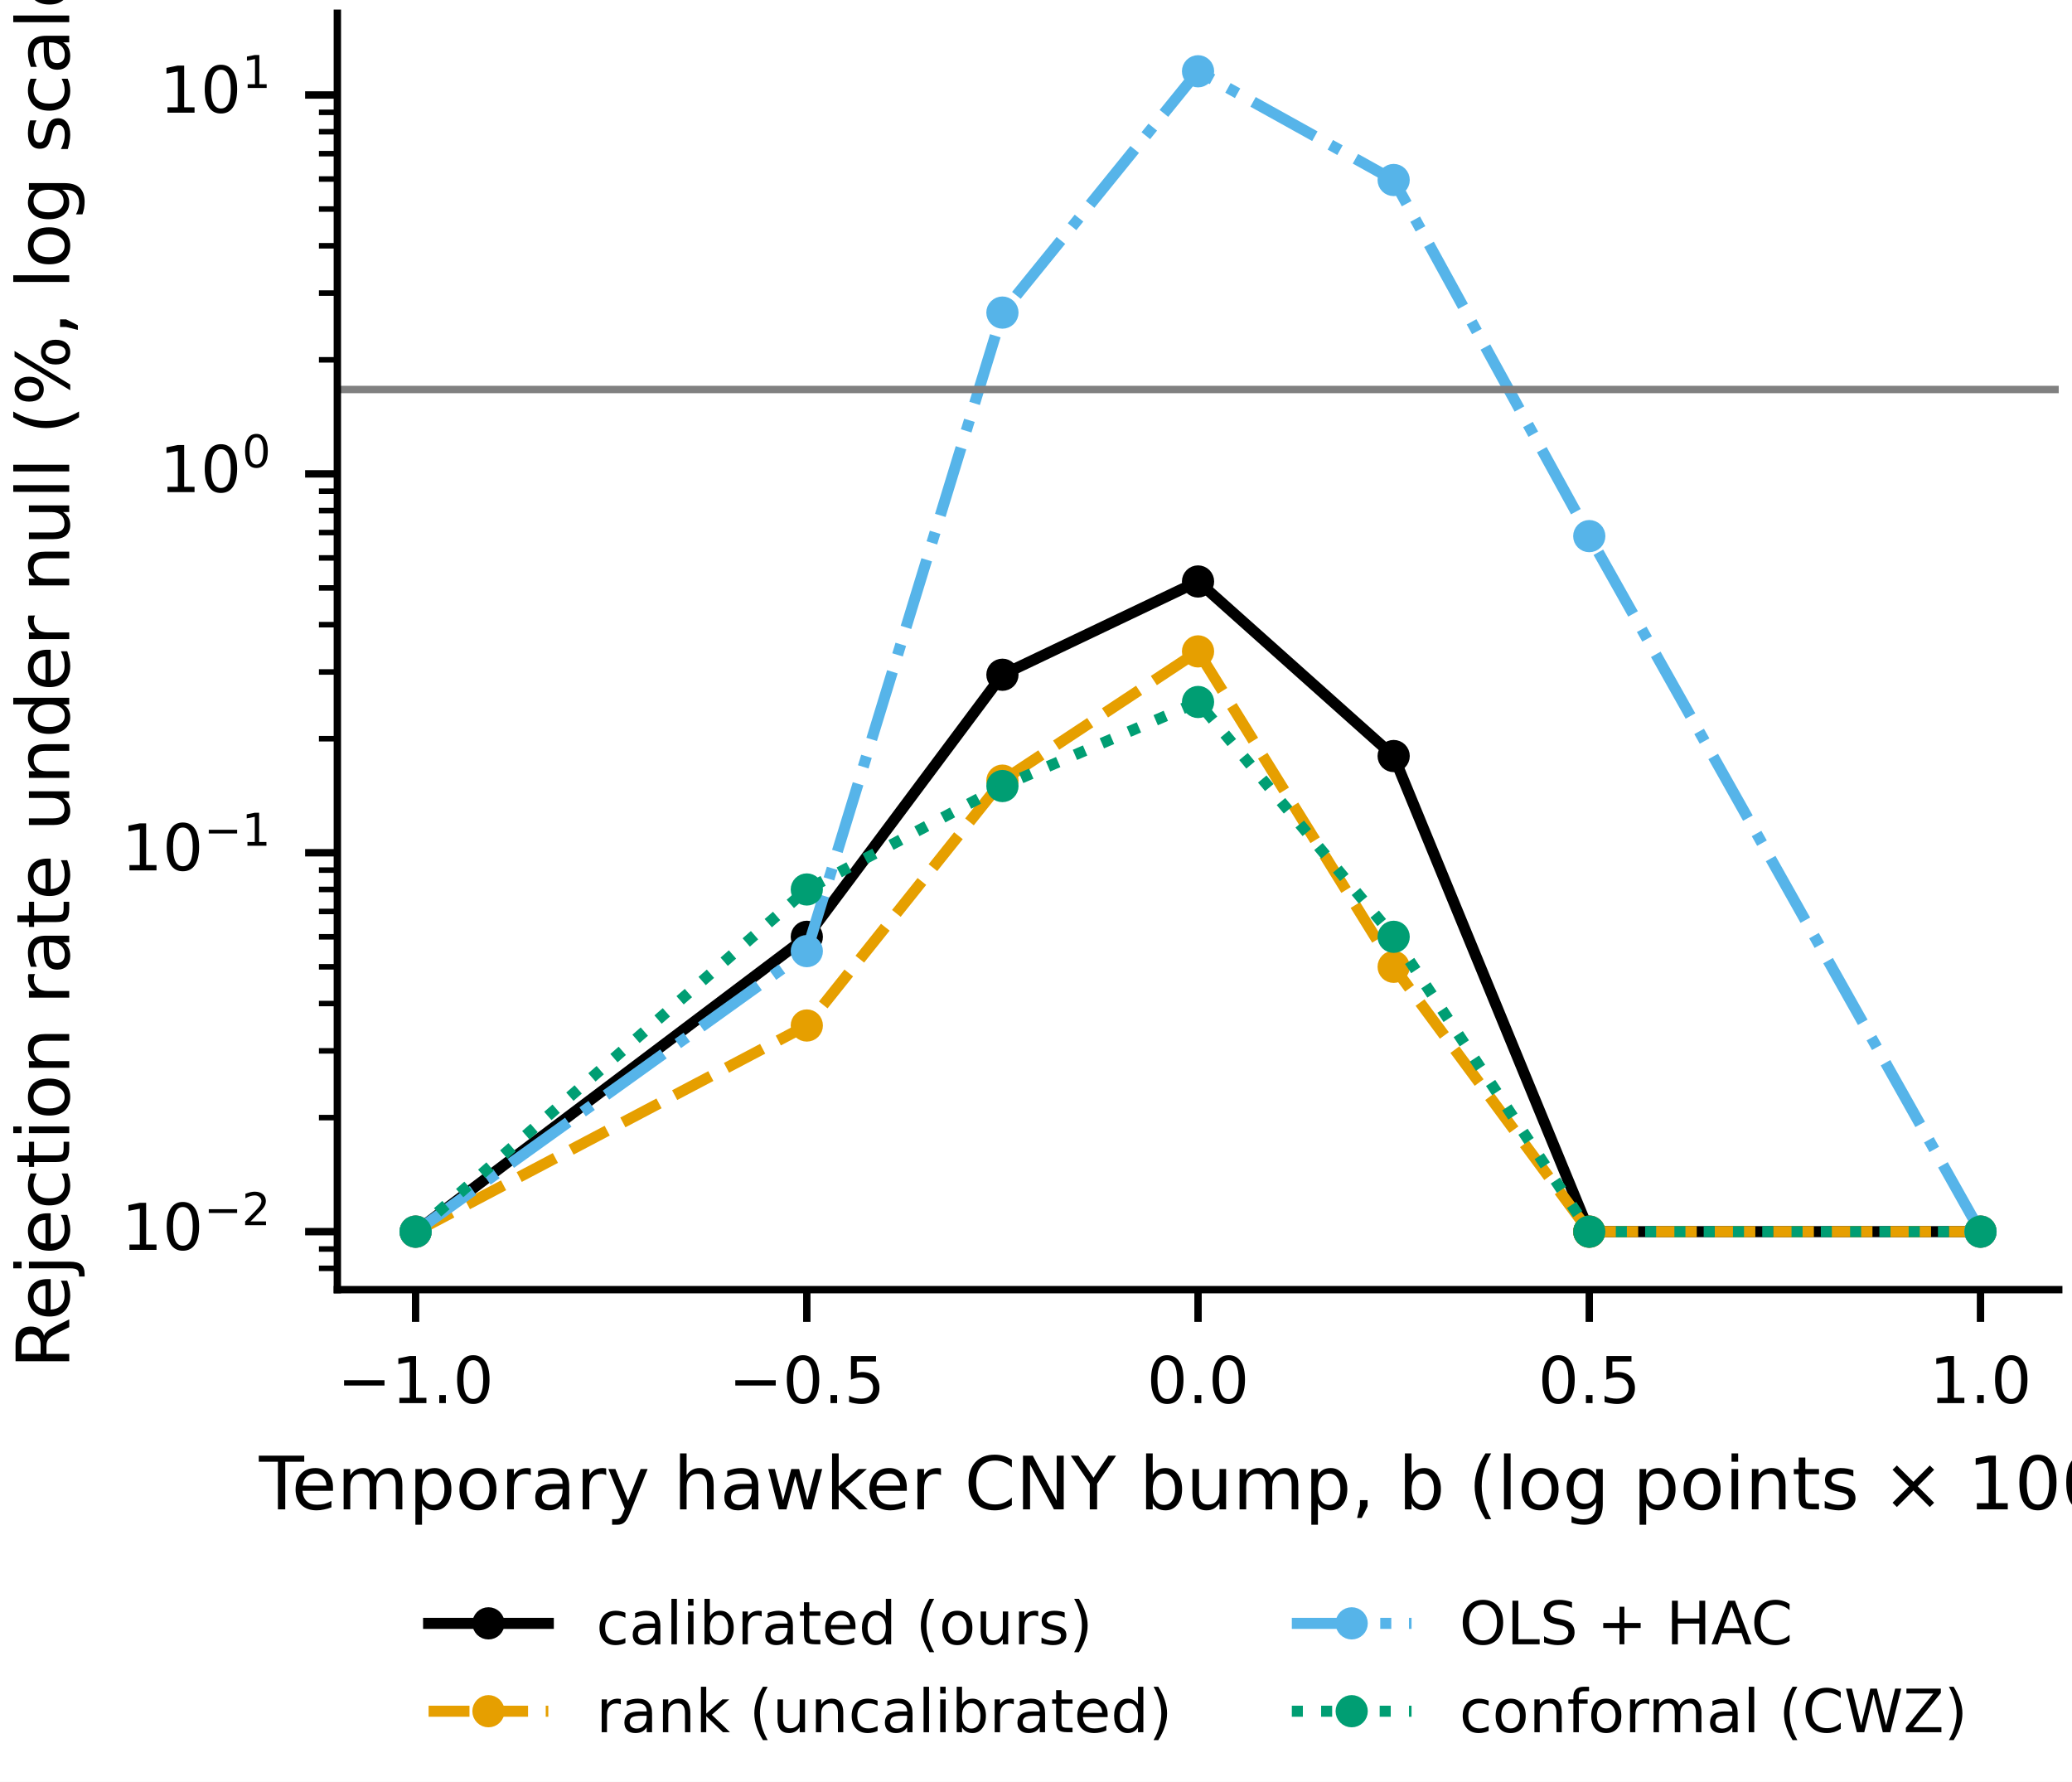
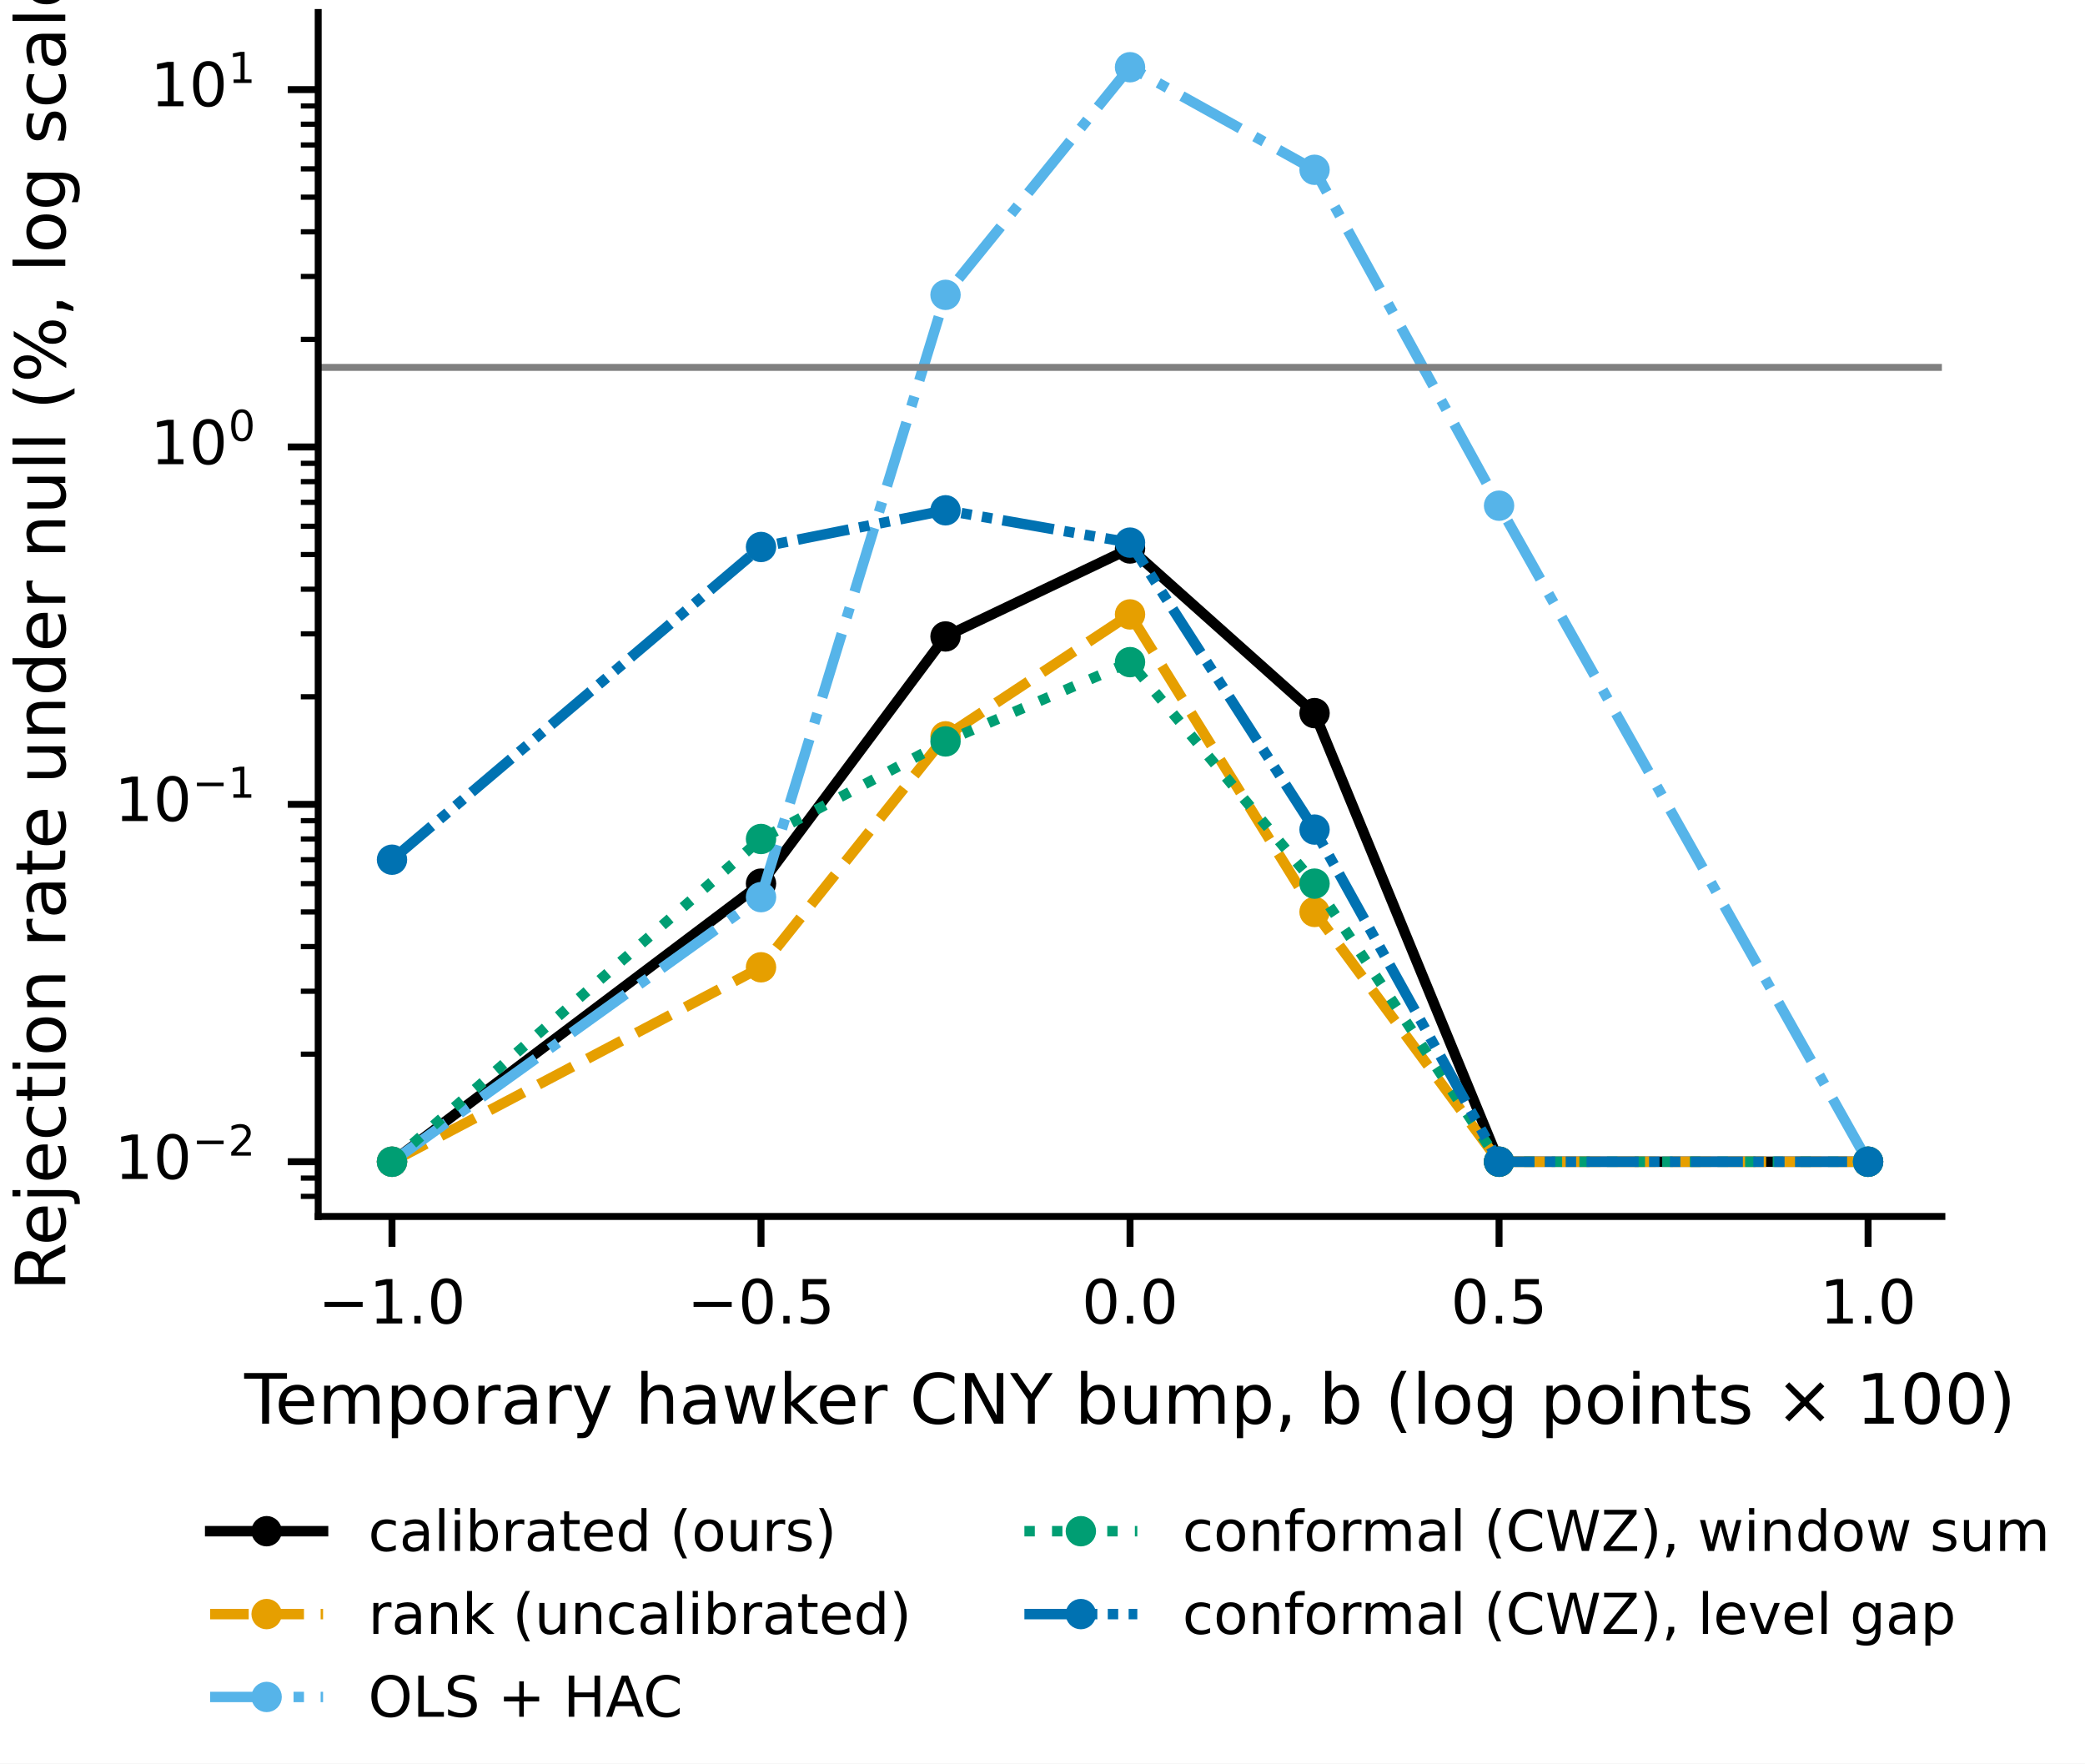
- <svg xmlns="http://www.w3.org/2000/svg" xmlns:xlink="http://www.w3.org/1999/xlink" width="225.002pt" height="193.482pt" viewBox="0 0 225.002 193.482" version="1.1">
+ <svg xmlns="http://www.w3.org/2000/svg" xmlns:xlink="http://www.w3.org/1999/xlink" width="240.04pt" height="203.022pt" viewBox="0 0 240.04 203.022" version="1.1">
  <defs>
    <style type="text/css">*{stroke-linejoin: round; stroke-linecap: butt}</style>
  </defs>
  <g id="figure_1">
    <g id="patch_1">
-       <path d="M 0 193.482  L 225.002 193.482  L 225.002 0  L 0 0  z " style="fill: #ffffff" />
+       <path d="M 0 203.022  L 240.04 203.022  L 240.04 0  L 0 0  z " style="fill: #ffffff" />
    </g>
    <g id="axes_1">
      <g id="patch_2">
        <path d="M 36.633 140.04  L 223.562 140.04  L 223.562 1.44  L 36.633 1.44  z " style="fill: #ffffff" />
      </g>
      <g id="matplotlib.axis_1">
        <g id="xtick_1">
          <g id="line2d_1">
            <defs>
-               <path id="mce81c12a9c" d="M 0 0  L 0 3.5  " style="stroke: #000000; stroke-width: 0.8" />
+               <path id="mdbbedd6681" d="M 0 0  L 0 3.5  " style="stroke: #000000; stroke-width: 0.8" />
            </defs>
            <g>
-               <use xlink:href="#mce81c12a9c" x="45.129" y="140.04" style="stroke: #000000; stroke-width: 0.8" />
+               <use xlink:href="#mdbbedd6681" x="45.129" y="140.04" style="stroke: #000000; stroke-width: 0.8" />
            </g>
          </g>
          <g id="text_1">
            <text style="font: 7px 'DejaVu Sans', 'Bitstream Vera Sans', 'Computer Modern Sans Serif', 'Lucida Grande', 'Verdana', 'Geneva', 'Lucid', 'Arial', 'Helvetica', 'Avant Garde', sans-serif; text-anchor: middle" x="45.129" y="152.359" transform="rotate(-0 45.12932 152.3589)">−1.0</text>
          </g>
        </g>
        <g id="xtick_2">
          <g id="line2d_2">
            <g>
-               <use xlink:href="#mce81c12a9c" x="87.613" y="140.04" style="stroke: #000000; stroke-width: 0.8" />
+               <use xlink:href="#mdbbedd6681" x="87.613" y="140.04" style="stroke: #000000; stroke-width: 0.8" />
            </g>
          </g>
          <g id="text_2">
            <text style="font: 7px 'DejaVu Sans', 'Bitstream Vera Sans', 'Computer Modern Sans Serif', 'Lucida Grande', 'Verdana', 'Geneva', 'Lucid', 'Arial', 'Helvetica', 'Avant Garde', sans-serif; text-anchor: middle" x="87.613" y="152.359" transform="rotate(-0 87.61341 152.3589)">−0.5</text>
          </g>
        </g>
        <g id="xtick_3">
          <g id="line2d_3">
            <g>
-               <use xlink:href="#mce81c12a9c" x="130.097" y="140.04" style="stroke: #000000; stroke-width: 0.8" />
+               <use xlink:href="#mdbbedd6681" x="130.097" y="140.04" style="stroke: #000000; stroke-width: 0.8" />
            </g>
          </g>
          <g id="text_3">
            <text style="font: 7px 'DejaVu Sans', 'Bitstream Vera Sans', 'Computer Modern Sans Serif', 'Lucida Grande', 'Verdana', 'Geneva', 'Lucid', 'Arial', 'Helvetica', 'Avant Garde', sans-serif; text-anchor: middle" x="130.097" y="152.359" transform="rotate(-0 130.0975 152.3589)">0.0</text>
          </g>
        </g>
        <g id="xtick_4">
          <g id="line2d_4">
            <g>
-               <use xlink:href="#mce81c12a9c" x="172.582" y="140.04" style="stroke: #000000; stroke-width: 0.8" />
+               <use xlink:href="#mdbbedd6681" x="172.582" y="140.04" style="stroke: #000000; stroke-width: 0.8" />
            </g>
          </g>
          <g id="text_4">
            <text style="font: 7px 'DejaVu Sans', 'Bitstream Vera Sans', 'Computer Modern Sans Serif', 'Lucida Grande', 'Verdana', 'Geneva', 'Lucid', 'Arial', 'Helvetica', 'Avant Garde', sans-serif; text-anchor: middle" x="172.582" y="152.359" transform="rotate(-0 172.5816 152.3589)">0.5</text>
          </g>
        </g>
        <g id="xtick_5">
          <g id="line2d_5">
            <g>
-               <use xlink:href="#mce81c12a9c" x="215.066" y="140.04" style="stroke: #000000; stroke-width: 0.8" />
+               <use xlink:href="#mdbbedd6681" x="215.066" y="140.04" style="stroke: #000000; stroke-width: 0.8" />
            </g>
          </g>
          <g id="text_5">
            <text style="font: 7px 'DejaVu Sans', 'Bitstream Vera Sans', 'Computer Modern Sans Serif', 'Lucida Grande', 'Verdana', 'Geneva', 'Lucid', 'Arial', 'Helvetica', 'Avant Garde', sans-serif; text-anchor: middle" x="215.066" y="152.359" transform="rotate(-0 215.0657 152.3589)">1.0</text>
          </g>
        </g>
        <g id="text_6">
          <text style="font: 8px 'DejaVu Sans', 'Bitstream Vera Sans', 'Computer Modern Sans Serif', 'Lucida Grande', 'Verdana', 'Geneva', 'Lucid', 'Arial', 'Helvetica', 'Avant Garde', sans-serif; text-anchor: middle" x="130.097" y="163.893" transform="rotate(-0 130.0975 163.8934)">Temporary hawker CNY bump, b (log points × 100)</text>
        </g>
      </g>
      <g id="matplotlib.axis_2">
        <g id="ytick_1">
          <g id="line2d_6">
            <defs>
-               <path id="mec9ee8c298" d="M 0 0  L -3.5 0  " style="stroke: #000000; stroke-width: 0.8" />
+               <path id="me2985a9786" d="M 0 0  L -3.5 0  " style="stroke: #000000; stroke-width: 0.8" />
            </defs>
            <g>
-               <use xlink:href="#mec9ee8c298" x="36.633" y="133.74" style="stroke: #000000; stroke-width: 0.8" />
+               <use xlink:href="#me2985a9786" x="36.633" y="133.74" style="stroke: #000000; stroke-width: 0.8" />
            </g>
          </g>
          <g id="text_7">
            <g transform="translate(13.1825 136.3995)">
              <text>
                <tspan style="font: 7px 'DejaVu Sans'" x="0 4.454" y="-0.678">10</tspan>
                <tspan style="font: 4.9px 'DejaVu Sans'" x="8.974 13.08" y="-3.358">−2</tspan>
              </text>
            </g>
          </g>
        </g>
        <g id="ytick_2">
          <g id="line2d_7">
            <g>
-               <use xlink:href="#mec9ee8c298" x="36.633" y="92.598" style="stroke: #000000; stroke-width: 0.8" />
+               <use xlink:href="#me2985a9786" x="36.633" y="92.598" style="stroke: #000000; stroke-width: 0.8" />
            </g>
          </g>
          <g id="text_8">
            <g transform="translate(13.1825 95.2577)">
              <text>
                <tspan style="font: 7px 'DejaVu Sans'" x="0 4.454" y="-0.744">10</tspan>
                <tspan style="font: 4.9px 'DejaVu Sans'" x="8.974 13.08" y="-3.423">−1</tspan>
              </text>
            </g>
          </g>
        </g>
        <g id="ytick_3">
          <g id="line2d_8">
            <g>
-               <use xlink:href="#mec9ee8c298" x="36.633" y="51.456" style="stroke: #000000; stroke-width: 0.8" />
+               <use xlink:href="#me2985a9786" x="36.633" y="51.456" style="stroke: #000000; stroke-width: 0.8" />
            </g>
          </g>
          <g id="text_9">
            <g transform="translate(17.3125 54.11594)">
              <text>
                <tspan style="font: 7px 'DejaVu Sans'" x="0 4.454" y="-0.678">10</tspan>
                <tspan style="font: 4.9px 'DejaVu Sans'" x="8.974" y="-3.358">0</tspan>
              </text>
            </g>
          </g>
        </g>
        <g id="ytick_4">
          <g id="line2d_9">
            <g>
-               <use xlink:href="#mec9ee8c298" x="36.633" y="10.315" style="stroke: #000000; stroke-width: 0.8" />
+               <use xlink:href="#me2985a9786" x="36.633" y="10.315" style="stroke: #000000; stroke-width: 0.8" />
            </g>
          </g>
          <g id="text_10">
            <g transform="translate(17.3125 12.97419)">
              <text>
                <tspan style="font: 7px 'DejaVu Sans'" x="0 4.454" y="-0.744">10</tspan>
                <tspan style="font: 4.9px 'DejaVu Sans'" x="8.974" y="-3.423">1</tspan>
              </text>
            </g>
          </g>
        </g>
        <g id="ytick_5">
          <g id="line2d_10">
            <defs>
-               <path id="m5a518ffcfb" d="M 0 0  L -2 0  " style="stroke: #000000; stroke-width: 0.6" />
+               <path id="meed1e08a69" d="M 0 0  L -2 0  " style="stroke: #000000; stroke-width: 0.6" />
            </defs>
            <g>
-               <use xlink:href="#m5a518ffcfb" x="36.633" y="137.727" style="stroke: #000000; stroke-width: 0.6" />
+               <use xlink:href="#meed1e08a69" x="36.633" y="137.727" style="stroke: #000000; stroke-width: 0.6" />
            </g>
          </g>
        </g>
        <g id="ytick_6">
          <g id="line2d_11">
            <g>
-               <use xlink:href="#m5a518ffcfb" x="36.633" y="135.623" style="stroke: #000000; stroke-width: 0.6" />
+               <use xlink:href="#meed1e08a69" x="36.633" y="135.623" style="stroke: #000000; stroke-width: 0.6" />
            </g>
          </g>
        </g>
        <g id="ytick_7">
          <g id="line2d_12">
            <g>
-               <use xlink:href="#m5a518ffcfb" x="36.633" y="121.355" style="stroke: #000000; stroke-width: 0.6" />
+               <use xlink:href="#meed1e08a69" x="36.633" y="121.355" style="stroke: #000000; stroke-width: 0.6" />
            </g>
          </g>
        </g>
        <g id="ytick_8">
          <g id="line2d_13">
            <g>
-               <use xlink:href="#m5a518ffcfb" x="36.633" y="114.11" style="stroke: #000000; stroke-width: 0.6" />
+               <use xlink:href="#meed1e08a69" x="36.633" y="114.11" style="stroke: #000000; stroke-width: 0.6" />
            </g>
          </g>
        </g>
        <g id="ytick_9">
          <g id="line2d_14">
            <g>
-               <use xlink:href="#m5a518ffcfb" x="36.633" y="108.97" style="stroke: #000000; stroke-width: 0.6" />
+               <use xlink:href="#meed1e08a69" x="36.633" y="108.97" style="stroke: #000000; stroke-width: 0.6" />
            </g>
          </g>
        </g>
        <g id="ytick_10">
          <g id="line2d_15">
            <g>
-               <use xlink:href="#m5a518ffcfb" x="36.633" y="104.983" style="stroke: #000000; stroke-width: 0.6" />
+               <use xlink:href="#meed1e08a69" x="36.633" y="104.983" style="stroke: #000000; stroke-width: 0.6" />
            </g>
          </g>
        </g>
        <g id="ytick_11">
          <g id="line2d_16">
            <g>
-               <use xlink:href="#m5a518ffcfb" x="36.633" y="101.725" style="stroke: #000000; stroke-width: 0.6" />
+               <use xlink:href="#meed1e08a69" x="36.633" y="101.725" style="stroke: #000000; stroke-width: 0.6" />
            </g>
          </g>
        </g>
        <g id="ytick_12">
          <g id="line2d_17">
            <g>
-               <use xlink:href="#m5a518ffcfb" x="36.633" y="98.971" style="stroke: #000000; stroke-width: 0.6" />
+               <use xlink:href="#meed1e08a69" x="36.633" y="98.971" style="stroke: #000000; stroke-width: 0.6" />
            </g>
          </g>
        </g>
        <g id="ytick_13">
          <g id="line2d_18">
            <g>
-               <use xlink:href="#m5a518ffcfb" x="36.633" y="96.585" style="stroke: #000000; stroke-width: 0.6" />
+               <use xlink:href="#meed1e08a69" x="36.633" y="96.585" style="stroke: #000000; stroke-width: 0.6" />
            </g>
          </g>
        </g>
        <g id="ytick_14">
          <g id="line2d_19">
            <g>
-               <use xlink:href="#m5a518ffcfb" x="36.633" y="94.481" style="stroke: #000000; stroke-width: 0.6" />
+               <use xlink:href="#meed1e08a69" x="36.633" y="94.481" style="stroke: #000000; stroke-width: 0.6" />
            </g>
          </g>
        </g>
        <g id="ytick_15">
          <g id="line2d_20">
            <g>
-               <use xlink:href="#m5a518ffcfb" x="36.633" y="80.213" style="stroke: #000000; stroke-width: 0.6" />
+               <use xlink:href="#meed1e08a69" x="36.633" y="80.213" style="stroke: #000000; stroke-width: 0.6" />
            </g>
          </g>
        </g>
        <g id="ytick_16">
          <g id="line2d_21">
            <g>
-               <use xlink:href="#m5a518ffcfb" x="36.633" y="72.969" style="stroke: #000000; stroke-width: 0.6" />
+               <use xlink:href="#meed1e08a69" x="36.633" y="72.969" style="stroke: #000000; stroke-width: 0.6" />
            </g>
          </g>
        </g>
        <g id="ytick_17">
          <g id="line2d_22">
            <g>
-               <use xlink:href="#m5a518ffcfb" x="36.633" y="67.828" style="stroke: #000000; stroke-width: 0.6" />
+               <use xlink:href="#meed1e08a69" x="36.633" y="67.828" style="stroke: #000000; stroke-width: 0.6" />
            </g>
          </g>
        </g>
        <g id="ytick_18">
          <g id="line2d_23">
            <g>
-               <use xlink:href="#m5a518ffcfb" x="36.633" y="63.841" style="stroke: #000000; stroke-width: 0.6" />
+               <use xlink:href="#meed1e08a69" x="36.633" y="63.841" style="stroke: #000000; stroke-width: 0.6" />
            </g>
          </g>
        </g>
        <g id="ytick_19">
          <g id="line2d_24">
            <g>
-               <use xlink:href="#m5a518ffcfb" x="36.633" y="60.584" style="stroke: #000000; stroke-width: 0.6" />
+               <use xlink:href="#meed1e08a69" x="36.633" y="60.584" style="stroke: #000000; stroke-width: 0.6" />
            </g>
          </g>
        </g>
        <g id="ytick_20">
          <g id="line2d_25">
            <g>
-               <use xlink:href="#m5a518ffcfb" x="36.633" y="57.829" style="stroke: #000000; stroke-width: 0.6" />
+               <use xlink:href="#meed1e08a69" x="36.633" y="57.829" style="stroke: #000000; stroke-width: 0.6" />
            </g>
          </g>
        </g>
        <g id="ytick_21">
          <g id="line2d_26">
            <g>
-               <use xlink:href="#m5a518ffcfb" x="36.633" y="55.444" style="stroke: #000000; stroke-width: 0.6" />
+               <use xlink:href="#meed1e08a69" x="36.633" y="55.444" style="stroke: #000000; stroke-width: 0.6" />
            </g>
          </g>
        </g>
        <g id="ytick_22">
          <g id="line2d_27">
            <g>
-               <use xlink:href="#m5a518ffcfb" x="36.633" y="53.339" style="stroke: #000000; stroke-width: 0.6" />
+               <use xlink:href="#meed1e08a69" x="36.633" y="53.339" style="stroke: #000000; stroke-width: 0.6" />
            </g>
          </g>
        </g>
        <g id="ytick_23">
          <g id="line2d_28">
            <g>
-               <use xlink:href="#m5a518ffcfb" x="36.633" y="39.072" style="stroke: #000000; stroke-width: 0.6" />
+               <use xlink:href="#meed1e08a69" x="36.633" y="39.072" style="stroke: #000000; stroke-width: 0.6" />
            </g>
          </g>
        </g>
        <g id="ytick_24">
          <g id="line2d_29">
            <g>
-               <use xlink:href="#m5a518ffcfb" x="36.633" y="31.827" style="stroke: #000000; stroke-width: 0.6" />
+               <use xlink:href="#meed1e08a69" x="36.633" y="31.827" style="stroke: #000000; stroke-width: 0.6" />
            </g>
          </g>
        </g>
        <g id="ytick_25">
          <g id="line2d_30">
            <g>
-               <use xlink:href="#m5a518ffcfb" x="36.633" y="26.687" style="stroke: #000000; stroke-width: 0.6" />
+               <use xlink:href="#meed1e08a69" x="36.633" y="26.687" style="stroke: #000000; stroke-width: 0.6" />
            </g>
          </g>
        </g>
        <g id="ytick_26">
          <g id="line2d_31">
            <g>
-               <use xlink:href="#m5a518ffcfb" x="36.633" y="22.7" style="stroke: #000000; stroke-width: 0.6" />
+               <use xlink:href="#meed1e08a69" x="36.633" y="22.7" style="stroke: #000000; stroke-width: 0.6" />
            </g>
          </g>
        </g>
        <g id="ytick_27">
          <g id="line2d_32">
            <g>
-               <use xlink:href="#m5a518ffcfb" x="36.633" y="19.442" style="stroke: #000000; stroke-width: 0.6" />
+               <use xlink:href="#meed1e08a69" x="36.633" y="19.442" style="stroke: #000000; stroke-width: 0.6" />
            </g>
          </g>
        </g>
        <g id="ytick_28">
          <g id="line2d_33">
            <g>
-               <use xlink:href="#m5a518ffcfb" x="36.633" y="16.688" style="stroke: #000000; stroke-width: 0.6" />
+               <use xlink:href="#meed1e08a69" x="36.633" y="16.688" style="stroke: #000000; stroke-width: 0.6" />
            </g>
          </g>
        </g>
        <g id="ytick_29">
          <g id="line2d_34">
            <g>
-               <use xlink:href="#m5a518ffcfb" x="36.633" y="14.302" style="stroke: #000000; stroke-width: 0.6" />
+               <use xlink:href="#meed1e08a69" x="36.633" y="14.302" style="stroke: #000000; stroke-width: 0.6" />
            </g>
          </g>
        </g>
        <g id="ytick_30">
          <g id="line2d_35">
            <g>
-               <use xlink:href="#m5a518ffcfb" x="36.633" y="12.197" style="stroke: #000000; stroke-width: 0.6" />
+               <use xlink:href="#meed1e08a69" x="36.633" y="12.197" style="stroke: #000000; stroke-width: 0.6" />
            </g>
          </g>
        </g>
        <g id="text_11">
          <text style="font: 8px 'DejaVu Sans', 'Bitstream Vera Sans', 'Computer Modern Sans Serif', 'Lucida Grande', 'Verdana', 'Geneva', 'Lucid', 'Arial', 'Helvetica', 'Avant Garde', sans-serif; text-anchor: middle" x="7.519" y="70.74" transform="rotate(-90 7.51875 70.74)">Rejection rate under null (%, log scale)</text>
        </g>
      </g>
      <g id="line2d_36">
-         <path d="M 45.129 133.74  L 87.613 101.725  L 108.855 73.269  L 130.097 63.141  L 151.34 82.096  L 172.582 133.74  L 215.066 133.74  " clip-path="url(#p208f208042)" style="fill: none; stroke: #000000; stroke-width: 1.2; stroke-linecap: square" />
+         <path d="M 45.129 133.74  L 87.613 101.725  L 108.855 73.269  L 130.097 63.141  L 151.34 82.096  L 172.582 133.74  L 215.066 133.74  " clip-path="url(#pee3d76b26b)" style="fill: none; stroke: #000000; stroke-width: 1.2; stroke-linecap: square" />
        <defs>
-           <path id="m27259481b6" d="M 0 1.25  C 0.332 1.25 0.649 1.118 0.884 0.884  C 1.118 0.649 1.25 0.332 1.25 0  C 1.25 -0.332 1.118 -0.649 0.884 -0.884  C 0.649 -1.118 0.332 -1.25 0 -1.25  C -0.332 -1.25 -0.649 -1.118 -0.884 -0.884  C -1.118 -0.649 -1.25 -0.332 -1.25 0  C -1.25 0.332 -1.118 0.649 -0.884 0.884  C -0.649 1.118 -0.332 1.25 0 1.25  z " style="stroke: #000000" />
+           <path id="m4c0249a21d" d="M 0 1.25  C 0.332 1.25 0.649 1.118 0.884 0.884  C 1.118 0.649 1.25 0.332 1.25 0  C 1.25 -0.332 1.118 -0.649 0.884 -0.884  C 0.649 -1.118 0.332 -1.25 0 -1.25  C -0.332 -1.25 -0.649 -1.118 -0.884 -0.884  C -1.118 -0.649 -1.25 -0.332 -1.25 0  C -1.25 0.332 -1.118 0.649 -0.884 0.884  C -0.649 1.118 -0.332 1.25 0 1.25  z " style="stroke: #000000" />
        </defs>
-         <g clip-path="url(#p208f208042)">
-           <use xlink:href="#m27259481b6" x="45.129" y="133.74" style="stroke: #000000" />
-           <use xlink:href="#m27259481b6" x="87.613" y="101.725" style="stroke: #000000" />
-           <use xlink:href="#m27259481b6" x="108.855" y="73.269" style="stroke: #000000" />
-           <use xlink:href="#m27259481b6" x="130.097" y="63.141" style="stroke: #000000" />
-           <use xlink:href="#m27259481b6" x="151.34" y="82.096" style="stroke: #000000" />
-           <use xlink:href="#m27259481b6" x="172.582" y="133.74" style="stroke: #000000" />
-           <use xlink:href="#m27259481b6" x="215.066" y="133.74" style="stroke: #000000" />
+         <g clip-path="url(#pee3d76b26b)">
+           <use xlink:href="#m4c0249a21d" x="45.129" y="133.74" style="stroke: #000000" />
+           <use xlink:href="#m4c0249a21d" x="87.613" y="101.725" style="stroke: #000000" />
+           <use xlink:href="#m4c0249a21d" x="108.855" y="73.269" style="stroke: #000000" />
+           <use xlink:href="#m4c0249a21d" x="130.097" y="63.141" style="stroke: #000000" />
+           <use xlink:href="#m4c0249a21d" x="151.34" y="82.096" style="stroke: #000000" />
+           <use xlink:href="#m4c0249a21d" x="172.582" y="133.74" style="stroke: #000000" />
+           <use xlink:href="#m4c0249a21d" x="215.066" y="133.74" style="stroke: #000000" />
        </g>
      </g>
      <g id="line2d_37">
-         <path d="M 45.129 133.74  L 87.613 111.356  L 108.855 84.768  L 130.097 70.732  L 151.34 104.983  L 172.582 133.74  L 215.066 133.74  " clip-path="url(#p208f208042)" style="fill: none; stroke-dasharray: 4.44,1.92; stroke-dashoffset: 0; stroke: #e69f00; stroke-width: 1.2" />
+         <path d="M 45.129 133.74  L 87.613 111.356  L 108.855 84.768  L 130.097 70.732  L 151.34 104.983  L 172.582 133.74  L 215.066 133.74  " clip-path="url(#pee3d76b26b)" style="fill: none; stroke-dasharray: 4.44,1.92; stroke-dashoffset: 0; stroke: #e69f00; stroke-width: 1.2" />
        <defs>
-           <path id="md1a71bf969" d="M 0 1.25  C 0.332 1.25 0.649 1.118 0.884 0.884  C 1.118 0.649 1.25 0.332 1.25 0  C 1.25 -0.332 1.118 -0.649 0.884 -0.884  C 0.649 -1.118 0.332 -1.25 0 -1.25  C -0.332 -1.25 -0.649 -1.118 -0.884 -0.884  C -1.118 -0.649 -1.25 -0.332 -1.25 0  C -1.25 0.332 -1.118 0.649 -0.884 0.884  C -0.649 1.118 -0.332 1.25 0 1.25  z " style="stroke: #e69f00" />
+           <path id="m90c39ffafe" d="M 0 1.25  C 0.332 1.25 0.649 1.118 0.884 0.884  C 1.118 0.649 1.25 0.332 1.25 0  C 1.25 -0.332 1.118 -0.649 0.884 -0.884  C 0.649 -1.118 0.332 -1.25 0 -1.25  C -0.332 -1.25 -0.649 -1.118 -0.884 -0.884  C -1.118 -0.649 -1.25 -0.332 -1.25 0  C -1.25 0.332 -1.118 0.649 -0.884 0.884  C -0.649 1.118 -0.332 1.25 0 1.25  z " style="stroke: #e69f00" />
        </defs>
-         <g clip-path="url(#p208f208042)">
-           <use xlink:href="#md1a71bf969" x="45.129" y="133.74" style="fill: #e69f00; stroke: #e69f00" />
-           <use xlink:href="#md1a71bf969" x="87.613" y="111.356" style="fill: #e69f00; stroke: #e69f00" />
-           <use xlink:href="#md1a71bf969" x="108.855" y="84.768" style="fill: #e69f00; stroke: #e69f00" />
-           <use xlink:href="#md1a71bf969" x="130.097" y="70.732" style="fill: #e69f00; stroke: #e69f00" />
-           <use xlink:href="#md1a71bf969" x="151.34" y="104.983" style="fill: #e69f00; stroke: #e69f00" />
-           <use xlink:href="#md1a71bf969" x="172.582" y="133.74" style="fill: #e69f00; stroke: #e69f00" />
-           <use xlink:href="#md1a71bf969" x="215.066" y="133.74" style="fill: #e69f00; stroke: #e69f00" />
+         <g clip-path="url(#pee3d76b26b)">
+           <use xlink:href="#m90c39ffafe" x="45.129" y="133.74" style="fill: #e69f00; stroke: #e69f00" />
+           <use xlink:href="#m90c39ffafe" x="87.613" y="111.356" style="fill: #e69f00; stroke: #e69f00" />
+           <use xlink:href="#m90c39ffafe" x="108.855" y="84.768" style="fill: #e69f00; stroke: #e69f00" />
+           <use xlink:href="#m90c39ffafe" x="130.097" y="70.732" style="fill: #e69f00; stroke: #e69f00" />
+           <use xlink:href="#m90c39ffafe" x="151.34" y="104.983" style="fill: #e69f00; stroke: #e69f00" />
+           <use xlink:href="#m90c39ffafe" x="172.582" y="133.74" style="fill: #e69f00; stroke: #e69f00" />
+           <use xlink:href="#m90c39ffafe" x="215.066" y="133.74" style="fill: #e69f00; stroke: #e69f00" />
        </g>
      </g>
      <g id="line2d_38">
-         <path d="M 45.129 133.74  L 87.613 103.28  L 108.855 33.943  L 130.097 7.74  L 151.34 19.547  L 172.582 58.216  L 215.066 133.74  " clip-path="url(#p208f208042)" style="fill: none; stroke-dasharray: 7.68,1.92,1.2,1.92; stroke-dashoffset: 0; stroke: #56b4e9; stroke-width: 1.2" />
+         <path d="M 45.129 133.74  L 87.613 103.28  L 108.855 33.943  L 130.097 7.74  L 151.34 19.547  L 172.582 58.216  L 215.066 133.74  " clip-path="url(#pee3d76b26b)" style="fill: none; stroke-dasharray: 7.68,1.92,1.2,1.92; stroke-dashoffset: 0; stroke: #56b4e9; stroke-width: 1.2" />
        <defs>
-           <path id="mf159528bc1" d="M 0 1.25  C 0.332 1.25 0.649 1.118 0.884 0.884  C 1.118 0.649 1.25 0.332 1.25 0  C 1.25 -0.332 1.118 -0.649 0.884 -0.884  C 0.649 -1.118 0.332 -1.25 0 -1.25  C -0.332 -1.25 -0.649 -1.118 -0.884 -0.884  C -1.118 -0.649 -1.25 -0.332 -1.25 0  C -1.25 0.332 -1.118 0.649 -0.884 0.884  C -0.649 1.118 -0.332 1.25 0 1.25  z " style="stroke: #56b4e9" />
+           <path id="md314a407c7" d="M 0 1.25  C 0.332 1.25 0.649 1.118 0.884 0.884  C 1.118 0.649 1.25 0.332 1.25 0  C 1.25 -0.332 1.118 -0.649 0.884 -0.884  C 0.649 -1.118 0.332 -1.25 0 -1.25  C -0.332 -1.25 -0.649 -1.118 -0.884 -0.884  C -1.118 -0.649 -1.25 -0.332 -1.25 0  C -1.25 0.332 -1.118 0.649 -0.884 0.884  C -0.649 1.118 -0.332 1.25 0 1.25  z " style="stroke: #56b4e9" />
        </defs>
-         <g clip-path="url(#p208f208042)">
-           <use xlink:href="#mf159528bc1" x="45.129" y="133.74" style="fill: #56b4e9; stroke: #56b4e9" />
-           <use xlink:href="#mf159528bc1" x="87.613" y="103.28" style="fill: #56b4e9; stroke: #56b4e9" />
-           <use xlink:href="#mf159528bc1" x="108.855" y="33.943" style="fill: #56b4e9; stroke: #56b4e9" />
-           <use xlink:href="#mf159528bc1" x="130.097" y="7.74" style="fill: #56b4e9; stroke: #56b4e9" />
-           <use xlink:href="#mf159528bc1" x="151.34" y="19.547" style="fill: #56b4e9; stroke: #56b4e9" />
-           <use xlink:href="#mf159528bc1" x="172.582" y="58.216" style="fill: #56b4e9; stroke: #56b4e9" />
-           <use xlink:href="#mf159528bc1" x="215.066" y="133.74" style="fill: #56b4e9; stroke: #56b4e9" />
+         <g clip-path="url(#pee3d76b26b)">
+           <use xlink:href="#md314a407c7" x="45.129" y="133.74" style="fill: #56b4e9; stroke: #56b4e9" />
+           <use xlink:href="#md314a407c7" x="87.613" y="103.28" style="fill: #56b4e9; stroke: #56b4e9" />
+           <use xlink:href="#md314a407c7" x="108.855" y="33.943" style="fill: #56b4e9; stroke: #56b4e9" />
+           <use xlink:href="#md314a407c7" x="130.097" y="7.74" style="fill: #56b4e9; stroke: #56b4e9" />
+           <use xlink:href="#md314a407c7" x="151.34" y="19.547" style="fill: #56b4e9; stroke: #56b4e9" />
+           <use xlink:href="#md314a407c7" x="172.582" y="58.216" style="fill: #56b4e9; stroke: #56b4e9" />
+           <use xlink:href="#md314a407c7" x="215.066" y="133.74" style="fill: #56b4e9; stroke: #56b4e9" />
        </g>
      </g>
      <g id="line2d_39">
-         <path d="M 45.129 133.74  L 87.613 96.585  L 108.855 85.354  L 130.097 76.226  L 151.34 101.725  L 172.582 133.74  L 215.066 133.74  " clip-path="url(#p208f208042)" style="fill: none; stroke-dasharray: 1.2,1.98; stroke-dashoffset: 0; stroke: #009e73; stroke-width: 1.2" />
+         <path d="M 45.129 133.74  L 87.613 96.585  L 108.855 85.354  L 130.097 76.226  L 151.34 101.725  L 172.582 133.74  L 215.066 133.74  " clip-path="url(#pee3d76b26b)" style="fill: none; stroke-dasharray: 1.2,1.98; stroke-dashoffset: 0; stroke: #009e73; stroke-width: 1.2" />
        <defs>
-           <path id="m5eb7de696b" d="M 0 1.25  C 0.332 1.25 0.649 1.118 0.884 0.884  C 1.118 0.649 1.25 0.332 1.25 0  C 1.25 -0.332 1.118 -0.649 0.884 -0.884  C 0.649 -1.118 0.332 -1.25 0 -1.25  C -0.332 -1.25 -0.649 -1.118 -0.884 -0.884  C -1.118 -0.649 -1.25 -0.332 -1.25 0  C -1.25 0.332 -1.118 0.649 -0.884 0.884  C -0.649 1.118 -0.332 1.25 0 1.25  z " style="stroke: #009e73" />
+           <path id="m346ccb1492" d="M 0 1.25  C 0.332 1.25 0.649 1.118 0.884 0.884  C 1.118 0.649 1.25 0.332 1.25 0  C 1.25 -0.332 1.118 -0.649 0.884 -0.884  C 0.649 -1.118 0.332 -1.25 0 -1.25  C -0.332 -1.25 -0.649 -1.118 -0.884 -0.884  C -1.118 -0.649 -1.25 -0.332 -1.25 0  C -1.25 0.332 -1.118 0.649 -0.884 0.884  C -0.649 1.118 -0.332 1.25 0 1.25  z " style="stroke: #009e73" />
        </defs>
-         <g clip-path="url(#p208f208042)">
-           <use xlink:href="#m5eb7de696b" x="45.129" y="133.74" style="fill: #009e73; stroke: #009e73" />
-           <use xlink:href="#m5eb7de696b" x="87.613" y="96.585" style="fill: #009e73; stroke: #009e73" />
-           <use xlink:href="#m5eb7de696b" x="108.855" y="85.354" style="fill: #009e73; stroke: #009e73" />
-           <use xlink:href="#m5eb7de696b" x="130.097" y="76.226" style="fill: #009e73; stroke: #009e73" />
-           <use xlink:href="#m5eb7de696b" x="151.34" y="101.725" style="fill: #009e73; stroke: #009e73" />
-           <use xlink:href="#m5eb7de696b" x="172.582" y="133.74" style="fill: #009e73; stroke: #009e73" />
-           <use xlink:href="#m5eb7de696b" x="215.066" y="133.74" style="fill: #009e73; stroke: #009e73" />
+         <g clip-path="url(#pee3d76b26b)">
+           <use xlink:href="#m346ccb1492" x="45.129" y="133.74" style="fill: #009e73; stroke: #009e73" />
+           <use xlink:href="#m346ccb1492" x="87.613" y="96.585" style="fill: #009e73; stroke: #009e73" />
+           <use xlink:href="#m346ccb1492" x="108.855" y="85.354" style="fill: #009e73; stroke: #009e73" />
+           <use xlink:href="#m346ccb1492" x="130.097" y="76.226" style="fill: #009e73; stroke: #009e73" />
+           <use xlink:href="#m346ccb1492" x="151.34" y="101.725" style="fill: #009e73; stroke: #009e73" />
+           <use xlink:href="#m346ccb1492" x="172.582" y="133.74" style="fill: #009e73; stroke: #009e73" />
+           <use xlink:href="#m346ccb1492" x="215.066" y="133.74" style="fill: #009e73; stroke: #009e73" />
        </g>
      </g>
      <g id="line2d_40">
-         <path d="M 36.633 42.294  L 223.562 42.294  " clip-path="url(#p208f208042)" style="fill: none; stroke: #808080; stroke-width: 0.8; stroke-linecap: square" />
+         <path d="M 45.129 98.971  L 87.613 62.97  L 108.855 58.746  L 130.097 62.466  L 151.34 95.502  L 172.582 133.74  L 215.066 133.74  " clip-path="url(#pee3d76b26b)" style="fill: none; stroke-dasharray: 6,1.2,1.2,1.2,1.2,1.2; stroke-dashoffset: 0; stroke: #0072b2; stroke-width: 1.2" />
+         <defs>
+           <path id="m3416d3ab15" d="M 0 1.25  C 0.332 1.25 0.649 1.118 0.884 0.884  C 1.118 0.649 1.25 0.332 1.25 0  C 1.25 -0.332 1.118 -0.649 0.884 -0.884  C 0.649 -1.118 0.332 -1.25 0 -1.25  C -0.332 -1.25 -0.649 -1.118 -0.884 -0.884  C -1.118 -0.649 -1.25 -0.332 -1.25 0  C -1.25 0.332 -1.118 0.649 -0.884 0.884  C -0.649 1.118 -0.332 1.25 0 1.25  z " style="stroke: #0072b2" />
+         </defs>
+         <g clip-path="url(#pee3d76b26b)">
+           <use xlink:href="#m3416d3ab15" x="45.129" y="98.971" style="fill: #0072b2; stroke: #0072b2" />
+           <use xlink:href="#m3416d3ab15" x="87.613" y="62.97" style="fill: #0072b2; stroke: #0072b2" />
+           <use xlink:href="#m3416d3ab15" x="108.855" y="58.746" style="fill: #0072b2; stroke: #0072b2" />
+           <use xlink:href="#m3416d3ab15" x="130.097" y="62.466" style="fill: #0072b2; stroke: #0072b2" />
+           <use xlink:href="#m3416d3ab15" x="151.34" y="95.502" style="fill: #0072b2; stroke: #0072b2" />
+           <use xlink:href="#m3416d3ab15" x="172.582" y="133.74" style="fill: #0072b2; stroke: #0072b2" />
+           <use xlink:href="#m3416d3ab15" x="215.066" y="133.74" style="fill: #0072b2; stroke: #0072b2" />
+         </g>
+       </g>
+       <g id="line2d_41">
+         <path d="M 36.633 42.294  L 223.562 42.294  " clip-path="url(#pee3d76b26b)" style="fill: none; stroke: #808080; stroke-width: 0.8; stroke-linecap: square" />
      </g>
      <g id="patch_3">
        <path d="M 36.633 140.04  L 36.633 1.44  " style="fill: none; stroke: #000000; stroke-width: 0.8; stroke-linejoin: miter; stroke-linecap: square" />
      </g>
      <g id="patch_4">
        <path d="M 36.633 140.04  L 223.562 140.04  " style="fill: none; stroke: #000000; stroke-width: 0.8; stroke-linejoin: miter; stroke-linecap: square" />
      </g>
      <g id="legend_1">
-         <g id="line2d_41">
-           <path d="M 46.542 176.274  L 53.042 176.274  L 59.542 176.274  " style="fill: none; stroke: #000000; stroke-width: 1.2; stroke-linecap: square" />
+         <g id="line2d_42">
+           <path d="M 24.195 176.274  L 30.695 176.274  L 37.195 176.274  " style="fill: none; stroke: #000000; stroke-width: 1.2; stroke-linecap: square" />
          <g>
-             <use xlink:href="#m27259481b6" x="53.042" y="176.274" style="stroke: #000000" />
+             <use xlink:href="#m4c0249a21d" x="30.695" y="176.274" style="stroke: #000000" />
          </g>
        </g>
        <g id="text_12">
-           <text style="font: 6.5px 'DejaVu Sans', 'Bitstream Vera Sans', 'Computer Modern Sans Serif', 'Lucida Grande', 'Verdana', 'Geneva', 'Lucid', 'Arial', 'Helvetica', 'Avant Garde', sans-serif; text-anchor: start" x="64.742" y="178.549" transform="rotate(-0 64.74203 178.549)">calibrated (ours)</text>
-         </g>
-         <g id="line2d_42">
-           <path d="M 46.542 185.815  L 53.042 185.815  L 59.542 185.815  " style="fill: none; stroke-dasharray: 4.44,1.92; stroke-dashoffset: 0; stroke: #e69f00; stroke-width: 1.2" />
+           <text style="font: 6.5px 'DejaVu Sans', 'Bitstream Vera Sans', 'Computer Modern Sans Serif', 'Lucida Grande', 'Verdana', 'Geneva', 'Lucid', 'Arial', 'Helvetica', 'Avant Garde', sans-serif; text-anchor: start" x="42.395" y="178.549" transform="rotate(-0 42.39473 178.549)">calibrated (ours)</text>
+         </g>
+         <g id="line2d_43">
+           <path d="M 24.195 185.815  L 30.695 185.815  L 37.195 185.815  " style="fill: none; stroke-dasharray: 4.44,1.92; stroke-dashoffset: 0; stroke: #e69f00; stroke-width: 1.2" />
          <g>
-             <use xlink:href="#md1a71bf969" x="53.042" y="185.815" style="fill: #e69f00; stroke: #e69f00" />
+             <use xlink:href="#m90c39ffafe" x="30.695" y="185.815" style="fill: #e69f00; stroke: #e69f00" />
          </g>
        </g>
        <g id="text_13">
-           <text style="font: 6.5px 'DejaVu Sans', 'Bitstream Vera Sans', 'Computer Modern Sans Serif', 'Lucida Grande', 'Verdana', 'Geneva', 'Lucid', 'Arial', 'Helvetica', 'Avant Garde', sans-serif; text-anchor: start" x="64.742" y="188.09" transform="rotate(-0 64.74203 188.0898)">rank (uncalibrated)</text>
-         </g>
-         <g id="line2d_43">
-           <path d="M 140.282 176.274  L 146.782 176.274  L 153.282 176.274  " style="fill: none; stroke-dasharray: 7.68,1.92,1.2,1.92; stroke-dashoffset: 0; stroke: #56b4e9; stroke-width: 1.2" />
+           <text style="font: 6.5px 'DejaVu Sans', 'Bitstream Vera Sans', 'Computer Modern Sans Serif', 'Lucida Grande', 'Verdana', 'Geneva', 'Lucid', 'Arial', 'Helvetica', 'Avant Garde', sans-serif; text-anchor: start" x="42.395" y="188.09" transform="rotate(-0 42.39473 188.0898)">rank (uncalibrated)</text>
+         </g>
+         <g id="line2d_44">
+           <path d="M 24.195 195.356  L 30.695 195.356  L 37.195 195.356  " style="fill: none; stroke-dasharray: 7.68,1.92,1.2,1.92; stroke-dashoffset: 0; stroke: #56b4e9; stroke-width: 1.2" />
          <g>
-             <use xlink:href="#mf159528bc1" x="146.782" y="176.274" style="fill: #56b4e9; stroke: #56b4e9" />
+             <use xlink:href="#md314a407c7" x="30.695" y="195.356" style="fill: #56b4e9; stroke: #56b4e9" />
          </g>
        </g>
        <g id="text_14">
-           <text style="font: 6.5px 'DejaVu Sans', 'Bitstream Vera Sans', 'Computer Modern Sans Serif', 'Lucida Grande', 'Verdana', 'Geneva', 'Lucid', 'Arial', 'Helvetica', 'Avant Garde', sans-serif; text-anchor: start" x="158.482" y="178.549" transform="rotate(-0 158.4822 178.549)">OLS + HAC</text>
-         </g>
-         <g id="line2d_44">
-           <path d="M 140.282 185.815  L 146.782 185.815  L 153.282 185.815  " style="fill: none; stroke-dasharray: 1.2,1.98; stroke-dashoffset: 0; stroke: #009e73; stroke-width: 1.2" />
+           <text style="font: 6.5px 'DejaVu Sans', 'Bitstream Vera Sans', 'Computer Modern Sans Serif', 'Lucida Grande', 'Verdana', 'Geneva', 'Lucid', 'Arial', 'Helvetica', 'Avant Garde', sans-serif; text-anchor: start" x="42.395" y="197.631" transform="rotate(-0 42.39473 197.6305)">OLS + HAC</text>
+         </g>
+         <g id="line2d_45">
+           <path d="M 117.935 176.274  L 124.435 176.274  L 130.935 176.274  " style="fill: none; stroke-dasharray: 1.2,1.98; stroke-dashoffset: 0; stroke: #009e73; stroke-width: 1.2" />
          <g>
-             <use xlink:href="#m5eb7de696b" x="146.782" y="185.815" style="fill: #009e73; stroke: #009e73" />
+             <use xlink:href="#m346ccb1492" x="124.435" y="176.274" style="fill: #009e73; stroke: #009e73" />
          </g>
        </g>
        <g id="text_15">
-           <text style="font: 6.5px 'DejaVu Sans', 'Bitstream Vera Sans', 'Computer Modern Sans Serif', 'Lucida Grande', 'Verdana', 'Geneva', 'Lucid', 'Arial', 'Helvetica', 'Avant Garde', sans-serif; text-anchor: start" x="158.482" y="188.09" transform="rotate(-0 158.4822 188.0898)">conformal (CWZ)</text>
+           <text style="font: 6.5px 'DejaVu Sans', 'Bitstream Vera Sans', 'Computer Modern Sans Serif', 'Lucida Grande', 'Verdana', 'Geneva', 'Lucid', 'Arial', 'Helvetica', 'Avant Garde', sans-serif; text-anchor: start" x="136.135" y="178.549" transform="rotate(-0 136.1349 178.549)">conformal (CWZ), window sum</text>
+         </g>
+         <g id="line2d_46">
+           <path d="M 117.935 185.815  L 124.435 185.815  L 130.935 185.815  " style="fill: none; stroke-dasharray: 6,1.2,1.2,1.2,1.2,1.2; stroke-dashoffset: 0; stroke: #0072b2; stroke-width: 1.2" />
+           <g>
+             <use xlink:href="#m3416d3ab15" x="124.435" y="185.815" style="fill: #0072b2; stroke: #0072b2" />
+           </g>
+         </g>
+         <g id="text_16">
+           <text style="font: 6.5px 'DejaVu Sans', 'Bitstream Vera Sans', 'Computer Modern Sans Serif', 'Lucida Grande', 'Verdana', 'Geneva', 'Lucid', 'Arial', 'Helvetica', 'Avant Garde', sans-serif; text-anchor: start" x="136.135" y="188.09" transform="rotate(-0 136.1349 188.0898)">conformal (CWZ), level gap</text>
        </g>
      </g>
    </g>
  </g>
  <defs>
-     <clipPath id="p208f208042">
+     <clipPath id="pee3d76b26b">
      <rect x="36.633" y="1.44" width="186.93" height="138.6" />
    </clipPath>
  </defs>
</svg>
